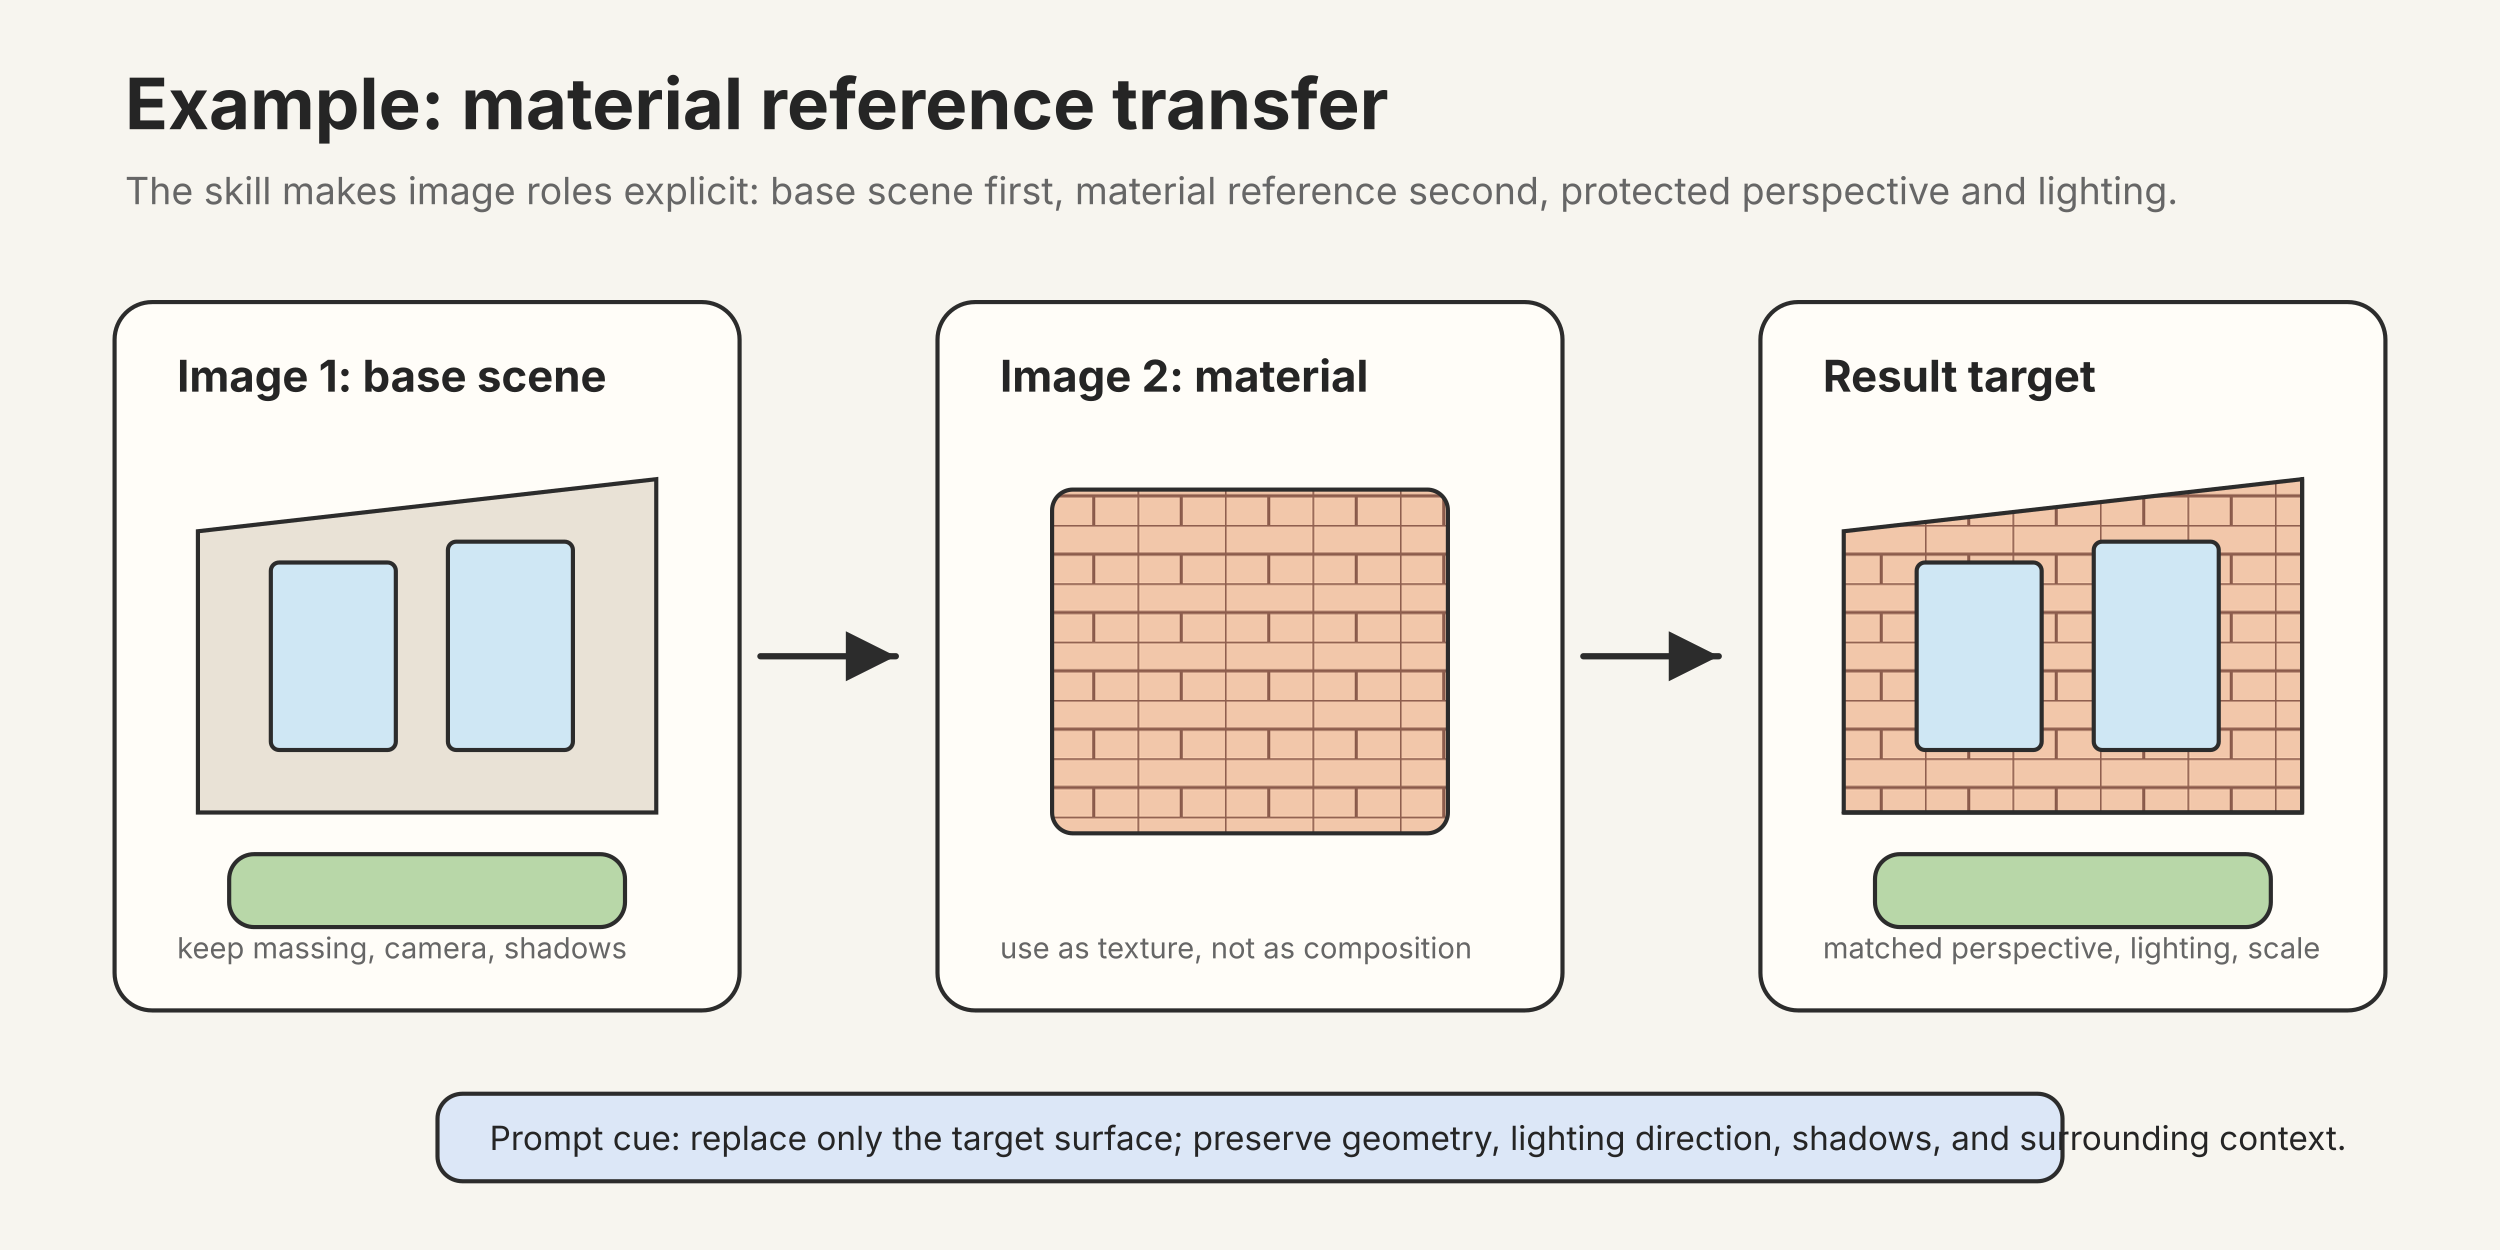
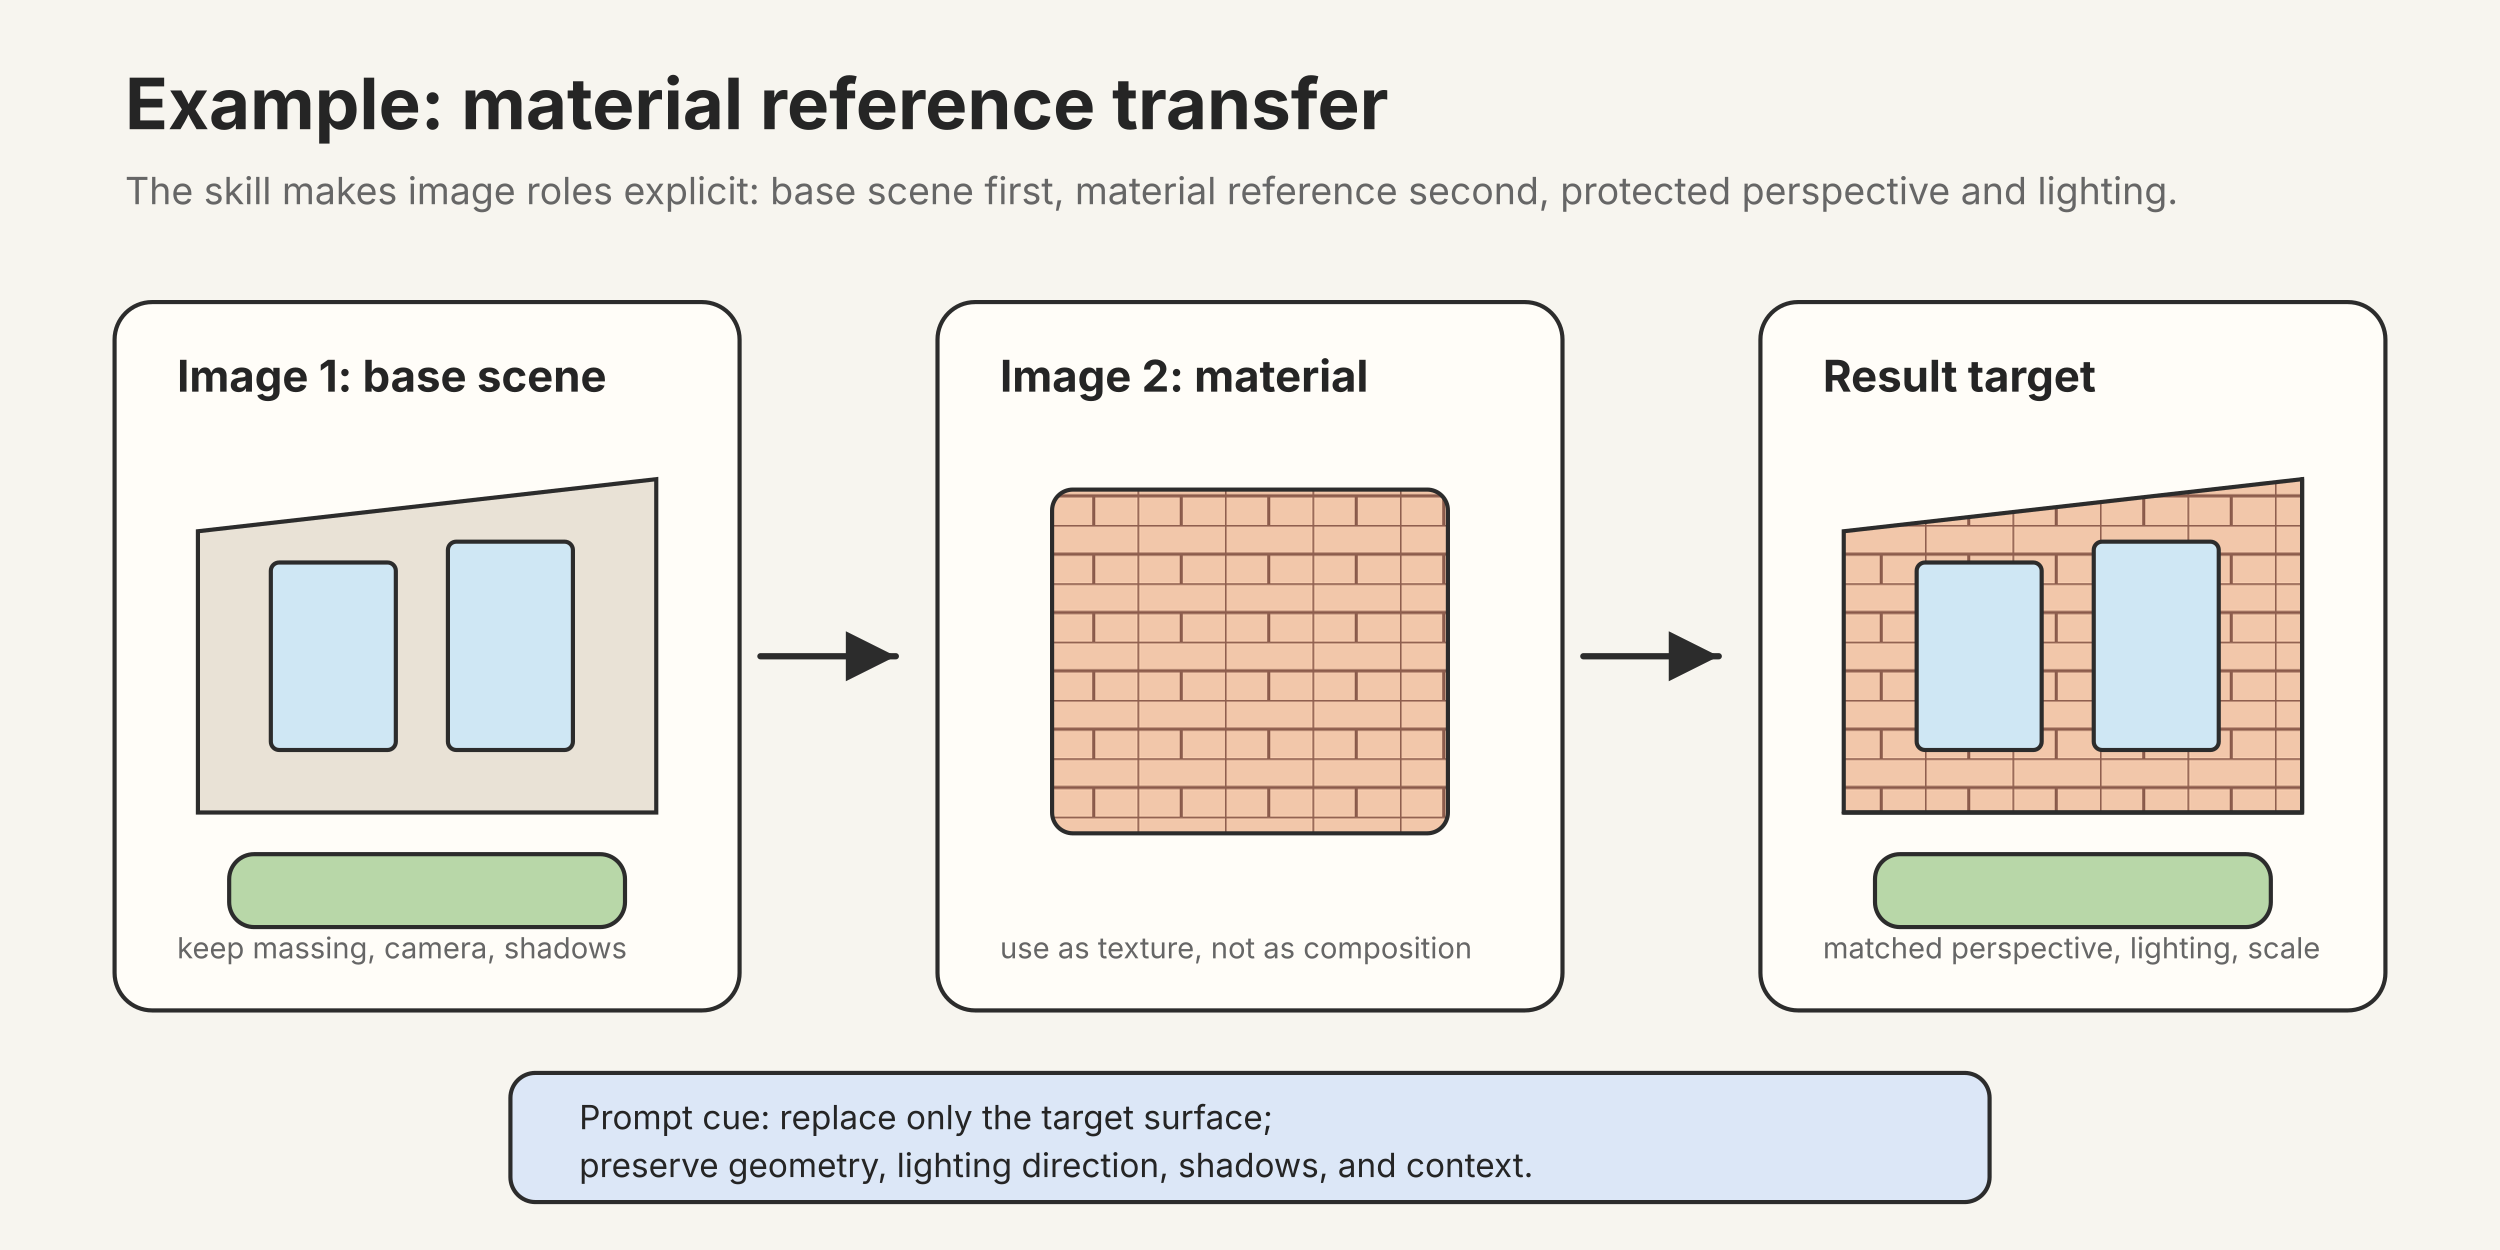
<svg xmlns="http://www.w3.org/2000/svg" width="1200" height="600" viewBox="0 0 1200 600" role="img" aria-labelledby="title desc">
  <defs>
    <style>
      .bg{fill:#f7f5ef}
      .panel{fill:#fffdf8;stroke:#2c2c2c;stroke-width:2}
      .ink{fill:#252525;font-family:Inter,Arial,sans-serif}
      .muted{fill:#666;font-family:Inter,Arial,sans-serif}
      .line{stroke:#2c2c2c;stroke-width:3;fill:none;stroke-linecap:round;stroke-linejoin:round}
      .thin{stroke:#2c2c2c;stroke-width:2;fill:none;stroke-linecap:round;stroke-linejoin:round}
      .wall{fill:#e9e2d6;stroke:#2c2c2c;stroke-width:2}
      .glass{fill:#cfe7f4;stroke:#2c2c2c;stroke-width:2}
      .brick{fill:#f2c7aa;stroke:#2c2c2c;stroke-width:2}
      .stone{fill:#d6d1c7;stroke:#2c2c2c;stroke-width:2}
      .green{fill:#b8d7a8;stroke:#2c2c2c;stroke-width:2}
    </style>
    <pattern id="tiles" width="28" height="28" patternUnits="userSpaceOnUse">
      <rect width="28" height="28" fill="#d6d1c7" />
      <path d="M0 0H28M0 14H28M0 0V28M14 0V28" stroke="#8b857a" stroke-width="1" />
    </pattern>
    <pattern id="facade" width="42" height="28" patternUnits="userSpaceOnUse">
      <rect width="42" height="28" fill="#f2c7aa" />
      <path d="M0 0H42M0 14H42M0 0V28M21 14V28" stroke="#8f5f4f" stroke-width="1.5" />
    </pattern>
    <marker id="arrow" markerWidth="12" markerHeight="12" refX="10" refY="6" orient="auto">
      <path d="M2,2 L10,6 L2,10 Z" fill="#2c2c2c" />
    </marker>
  </defs>
  <rect class="bg" width="1200" height="600" />
  <text class="ink" x="60" y="62" font-size="34" font-weight="700">Example: material reference transfer</text>
  <text class="muted" x="60" y="98" font-size="18">The skill makes image roles explicit: base scene first, material reference second, protected perspective and lighting.</text>
  <rect class="panel" x="55" y="145" width="300" height="340" rx="18" />
  <text class="ink" x="85" y="188" font-size="21" font-weight="700">Image 1: base scene</text>
  <polygon class="wall" points="95,390 315,390 315,230 95,255" />
  <rect class="glass" x="130" y="270" width="60" height="90" rx="4" />
  <rect class="glass" x="215" y="260" width="60" height="100" rx="4" />
  <rect class="green" x="110" y="410" width="190" height="35" rx="12" />
  <text class="muted" x="85" y="460" font-size="14">keep massing, camera, shadows</text>
  <rect class="panel" x="450" y="145" width="300" height="340" rx="18" />
  <text class="ink" x="480" y="188" font-size="21" font-weight="700">Image 2: material</text>
  <rect x="505" y="235" width="190" height="165" rx="10" fill="url(#facade)" stroke="#2c2c2c" stroke-width="2" />
  <text class="muted" x="480" y="460" font-size="14">use as texture, not as composition</text>
  <path class="line" marker-end="url(#arrow)" d="M365 315 H430" />
  <path class="line" marker-end="url(#arrow)" d="M760 315 H825" />
  <rect class="panel" x="845" y="145" width="300" height="340" rx="18" />
  <text class="ink" x="875" y="188" font-size="21" font-weight="700">Result target</text>
  <polygon points="885,390 1105,390 1105,230 885,255" fill="url(#facade)" stroke="#2c2c2c" stroke-width="2" />
  <rect class="glass" x="920" y="270" width="60" height="90" rx="4" />
  <rect class="glass" x="1005" y="260" width="60" height="100" rx="4" />
  <path class="thin" d="M885 390 L1105 390 L1105 230" />
  <rect class="green" x="900" y="410" width="190" height="35" rx="12" />
  <text class="muted" x="875" y="460" font-size="14">matched perspective, lighting, scale</text>
-   <rect x="210" y="525" width="780" height="42" rx="12" fill="#dce7f7" stroke="#2c2c2c" stroke-width="2" />
-   <text class="ink" x="235" y="552" font-size="16">Prompt cue: replace only the target surface; preserve geometry, lighting direction, shadows, and surrounding context.</text>
+   <rect x="245" y="515" width="710" height="62" rx="12" fill="#dce7f7" stroke="#2c2c2c" stroke-width="2" />
+   <text class="ink" x="278" y="542" font-size="16">Prompt cue: replace only the target surface;</text>
+   <text class="ink" x="278" y="565" font-size="16">preserve geometry, lighting direction, shadows, and context.</text>
</svg>
